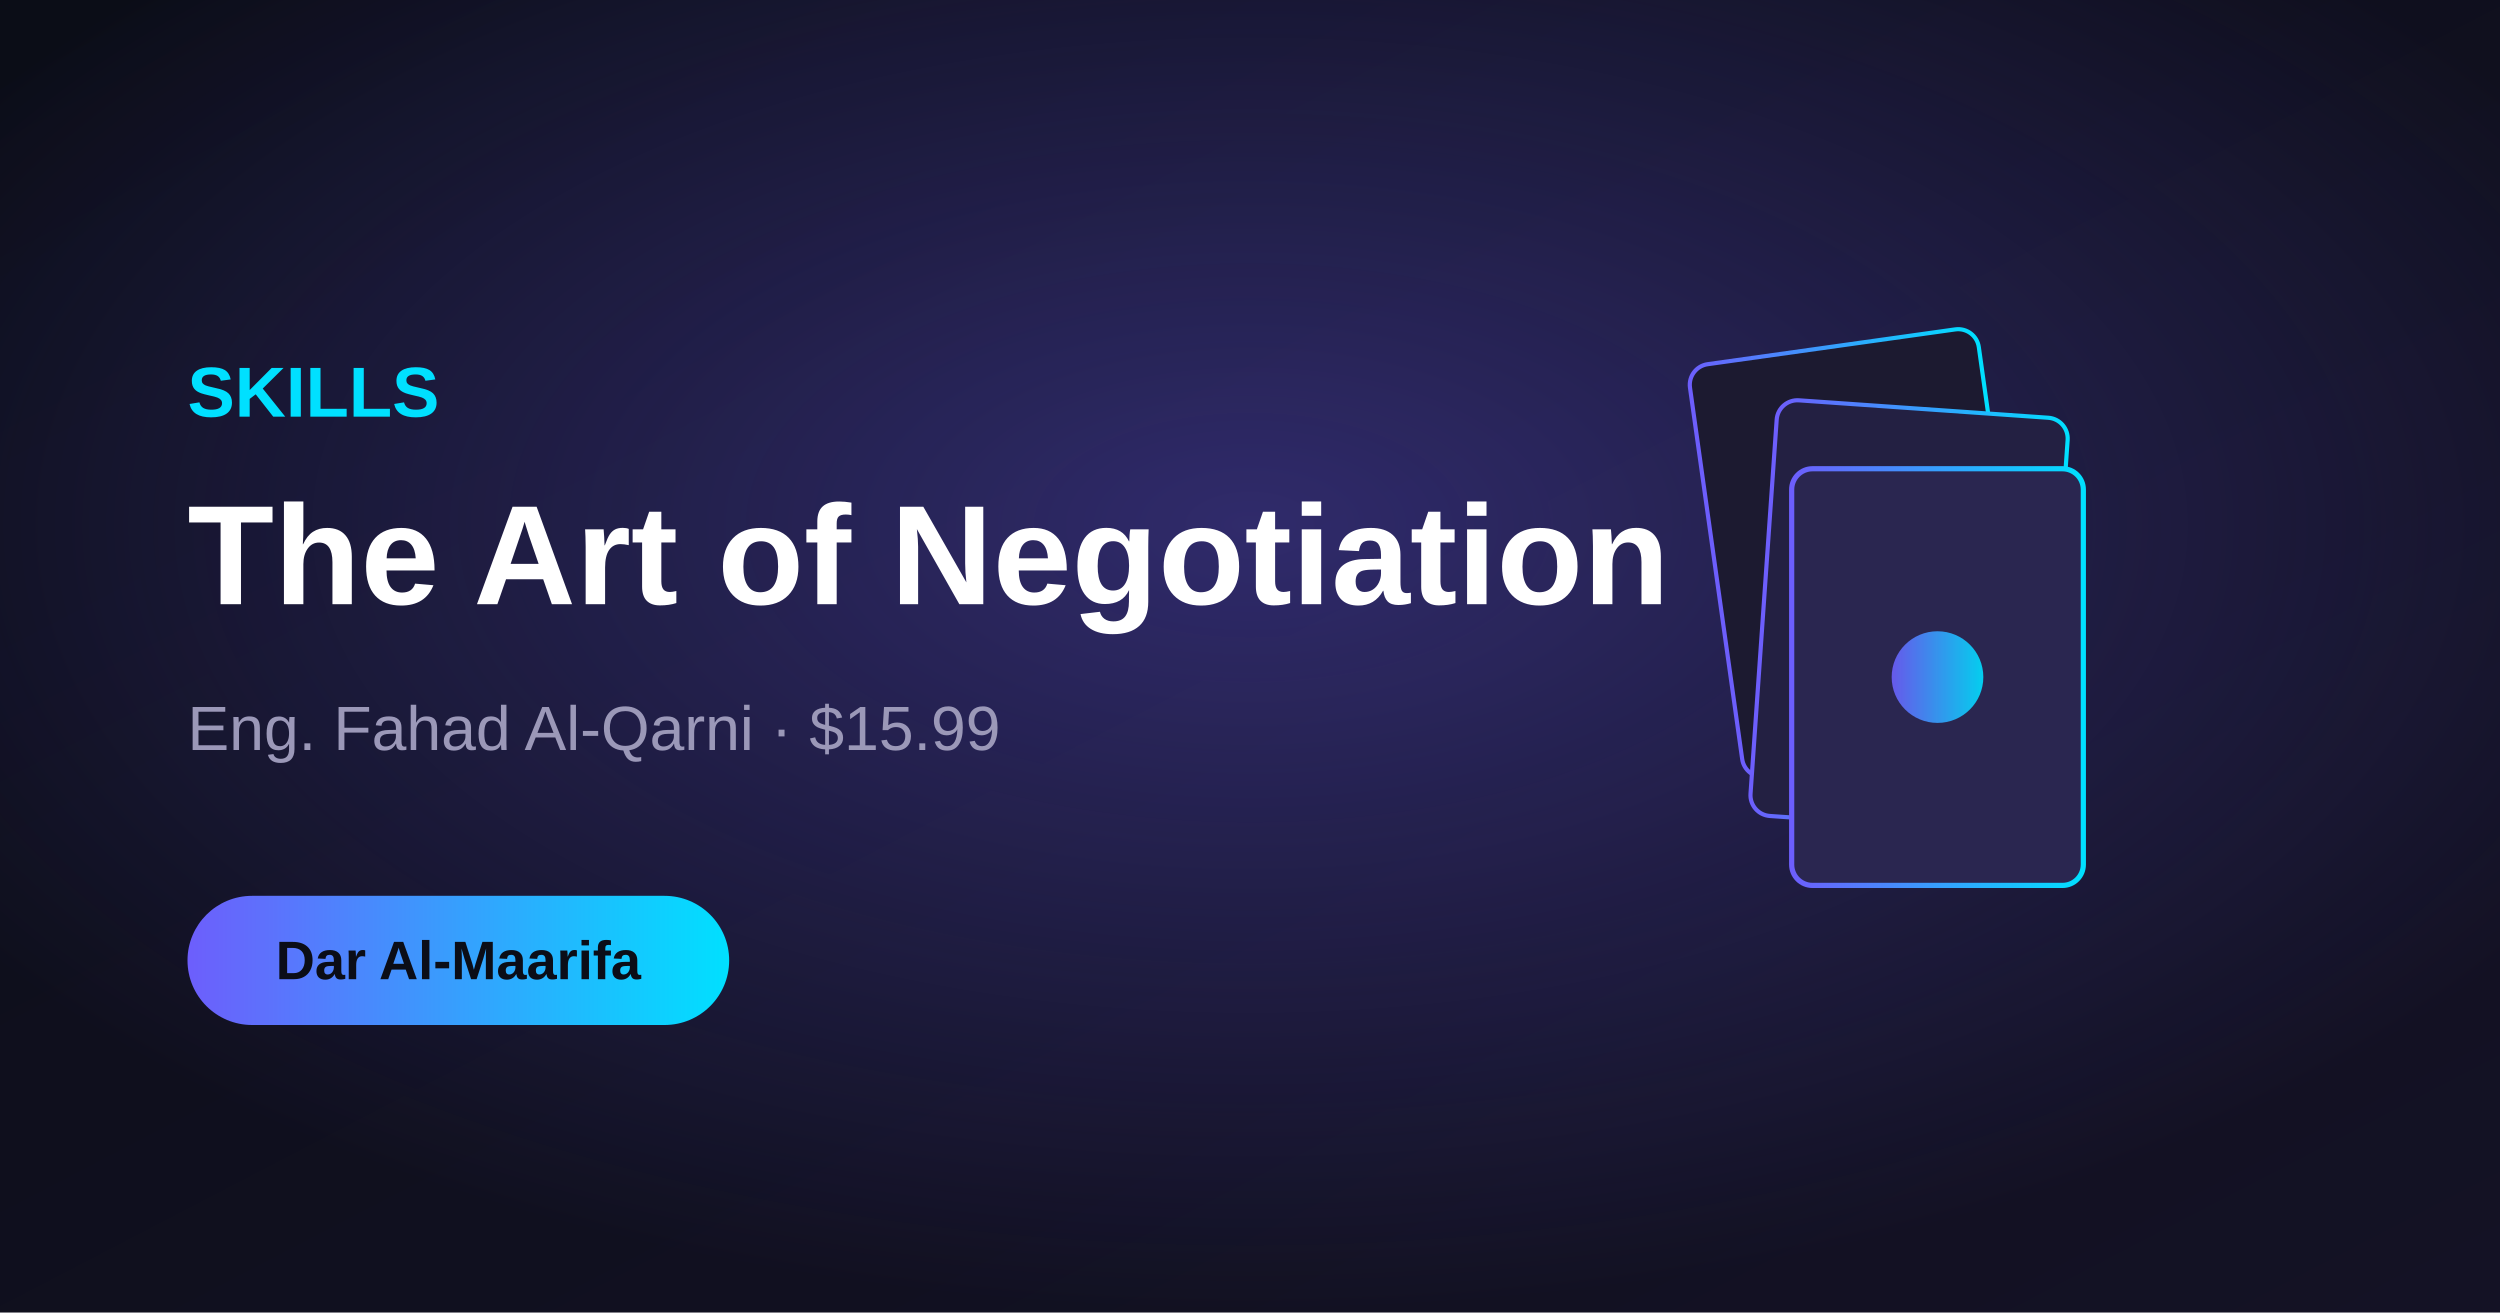
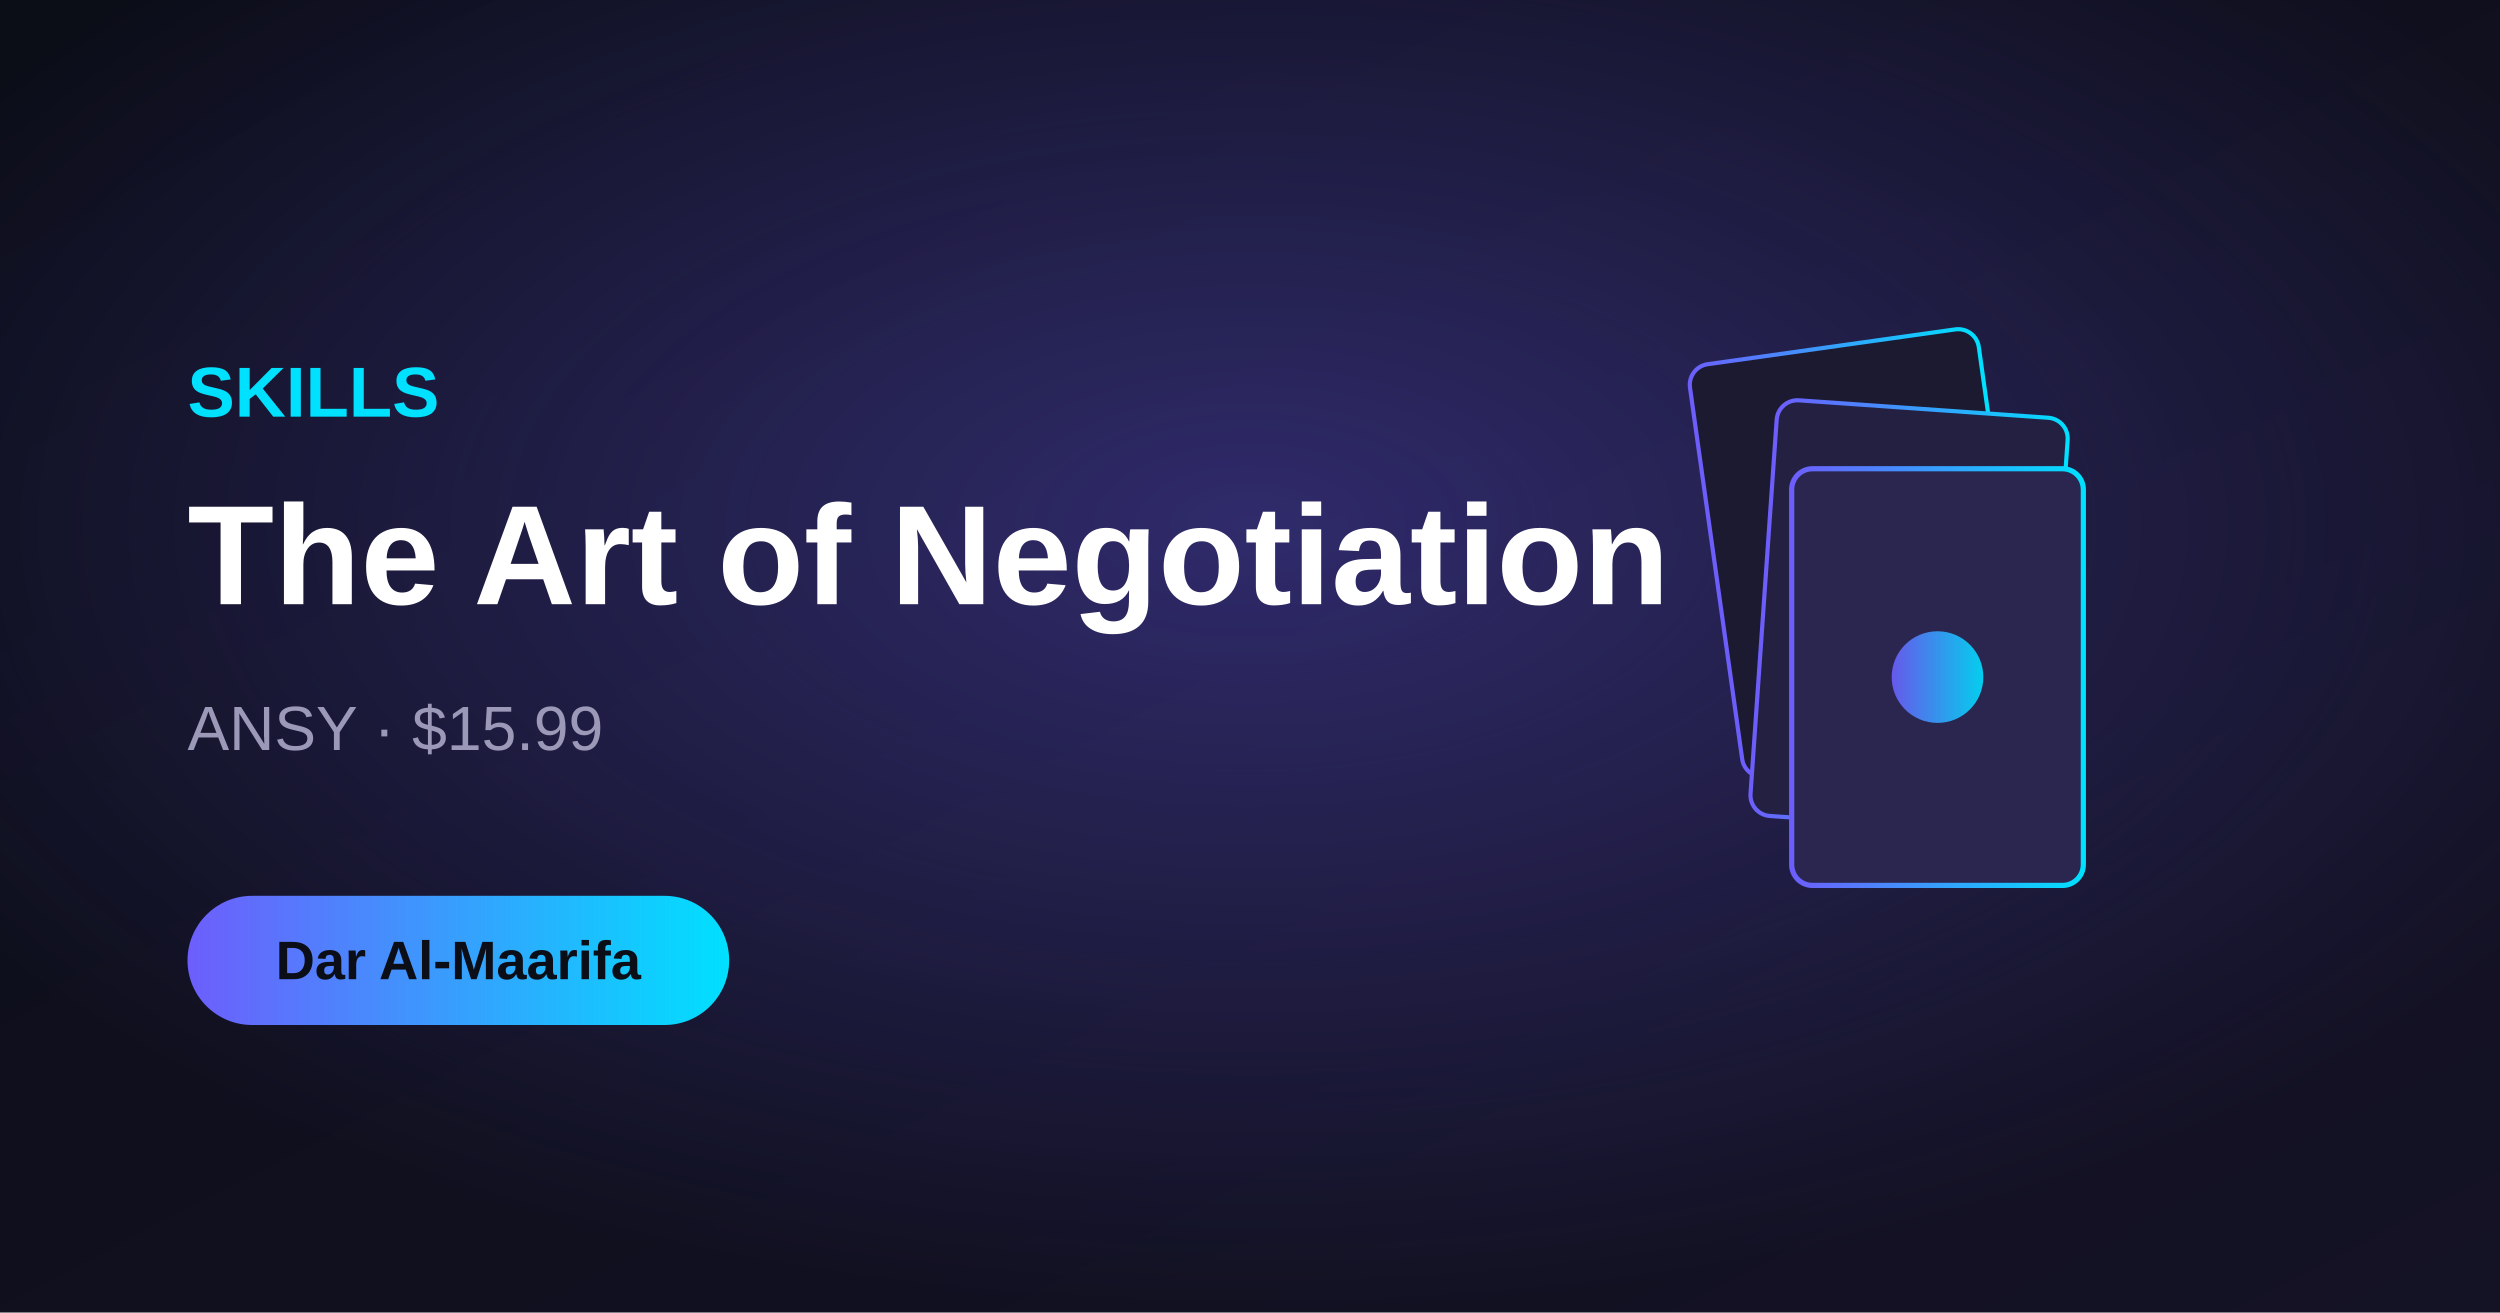
<svg xmlns="http://www.w3.org/2000/svg" width="1200" height="630" viewBox="0 0 1200 630">
  <defs>
    <linearGradient id="bg" x1="0" y1="0" x2="1" y2="1">
      <stop offset="0" stop-color="#0b0d17" />
      <stop offset="1" stop-color="#141225" />
    </linearGradient>
    <radialGradient id="glow" cx="0.5" cy="0.4" r="0.6">
      <stop offset="0" stop-color="#6d5efc" stop-opacity="0.35" />
      <stop offset="1" stop-color="#6d5efc" stop-opacity="0" />
    </radialGradient>
    <linearGradient id="accent" x1="0" y1="0" x2="1" y2="0">
      <stop offset="0" stop-color="#6d5efc" />
      <stop offset="1" stop-color="#00e0ff" />
    </linearGradient>
  </defs>
  <rect width="1200" height="630" fill="url(#bg)" />
  <rect width="1200" height="630" fill="url(#glow)" />
  <g transform="translate(900 315)">
    <rect x="-70" y="-150" width="140" height="200" rx="10" fill="#1c1a30" stroke="url(#accent)" stroke-width="2" transform="rotate(-8)" />
    <rect x="-55" y="-120" width="140" height="200" rx="10" fill="#232042" stroke="url(#accent)" stroke-width="2" transform="rotate(4)" />
    <rect x="-40" y="-90" width="140" height="200" rx="10" fill="#2a2650" stroke="url(#accent)" stroke-width="2.5" />
    <circle cx="30" cy="10" r="22" fill="url(#accent)" opacity="0.9" />
  </g>
  <text x="90" y="200" font-family="Segoe UI, Tahoma, Arial, sans-serif" font-size="34" font-weight="700" fill="#00e0ff">SKILLS</text>
  <text x="90" y="290" font-family="Segoe UI, Tahoma, Arial, sans-serif" font-size="68" font-weight="800" fill="#ffffff">The Art of Negotiation</text>
-   <text x="90" y="360" font-family="Segoe UI, Tahoma, Arial, sans-serif" font-size="30" fill="#9b98b8">Eng. Fahad Al-Qarni · $15.99</text>
+   <text x="90" y="360" font-family="Segoe UI, Tahoma, Arial, sans-serif" font-size="30" fill="#9b98b8">ANSY · $15.99</text>
  <rect x="90" y="430" width="260" height="62" rx="31" fill="url(#accent)" />
  <text x="220" y="470" font-family="Segoe UI, Tahoma, Arial, sans-serif" font-size="26" font-weight="700" fill="#0b0d17" text-anchor="middle">Dar Al-Maarifa</text>
</svg>
